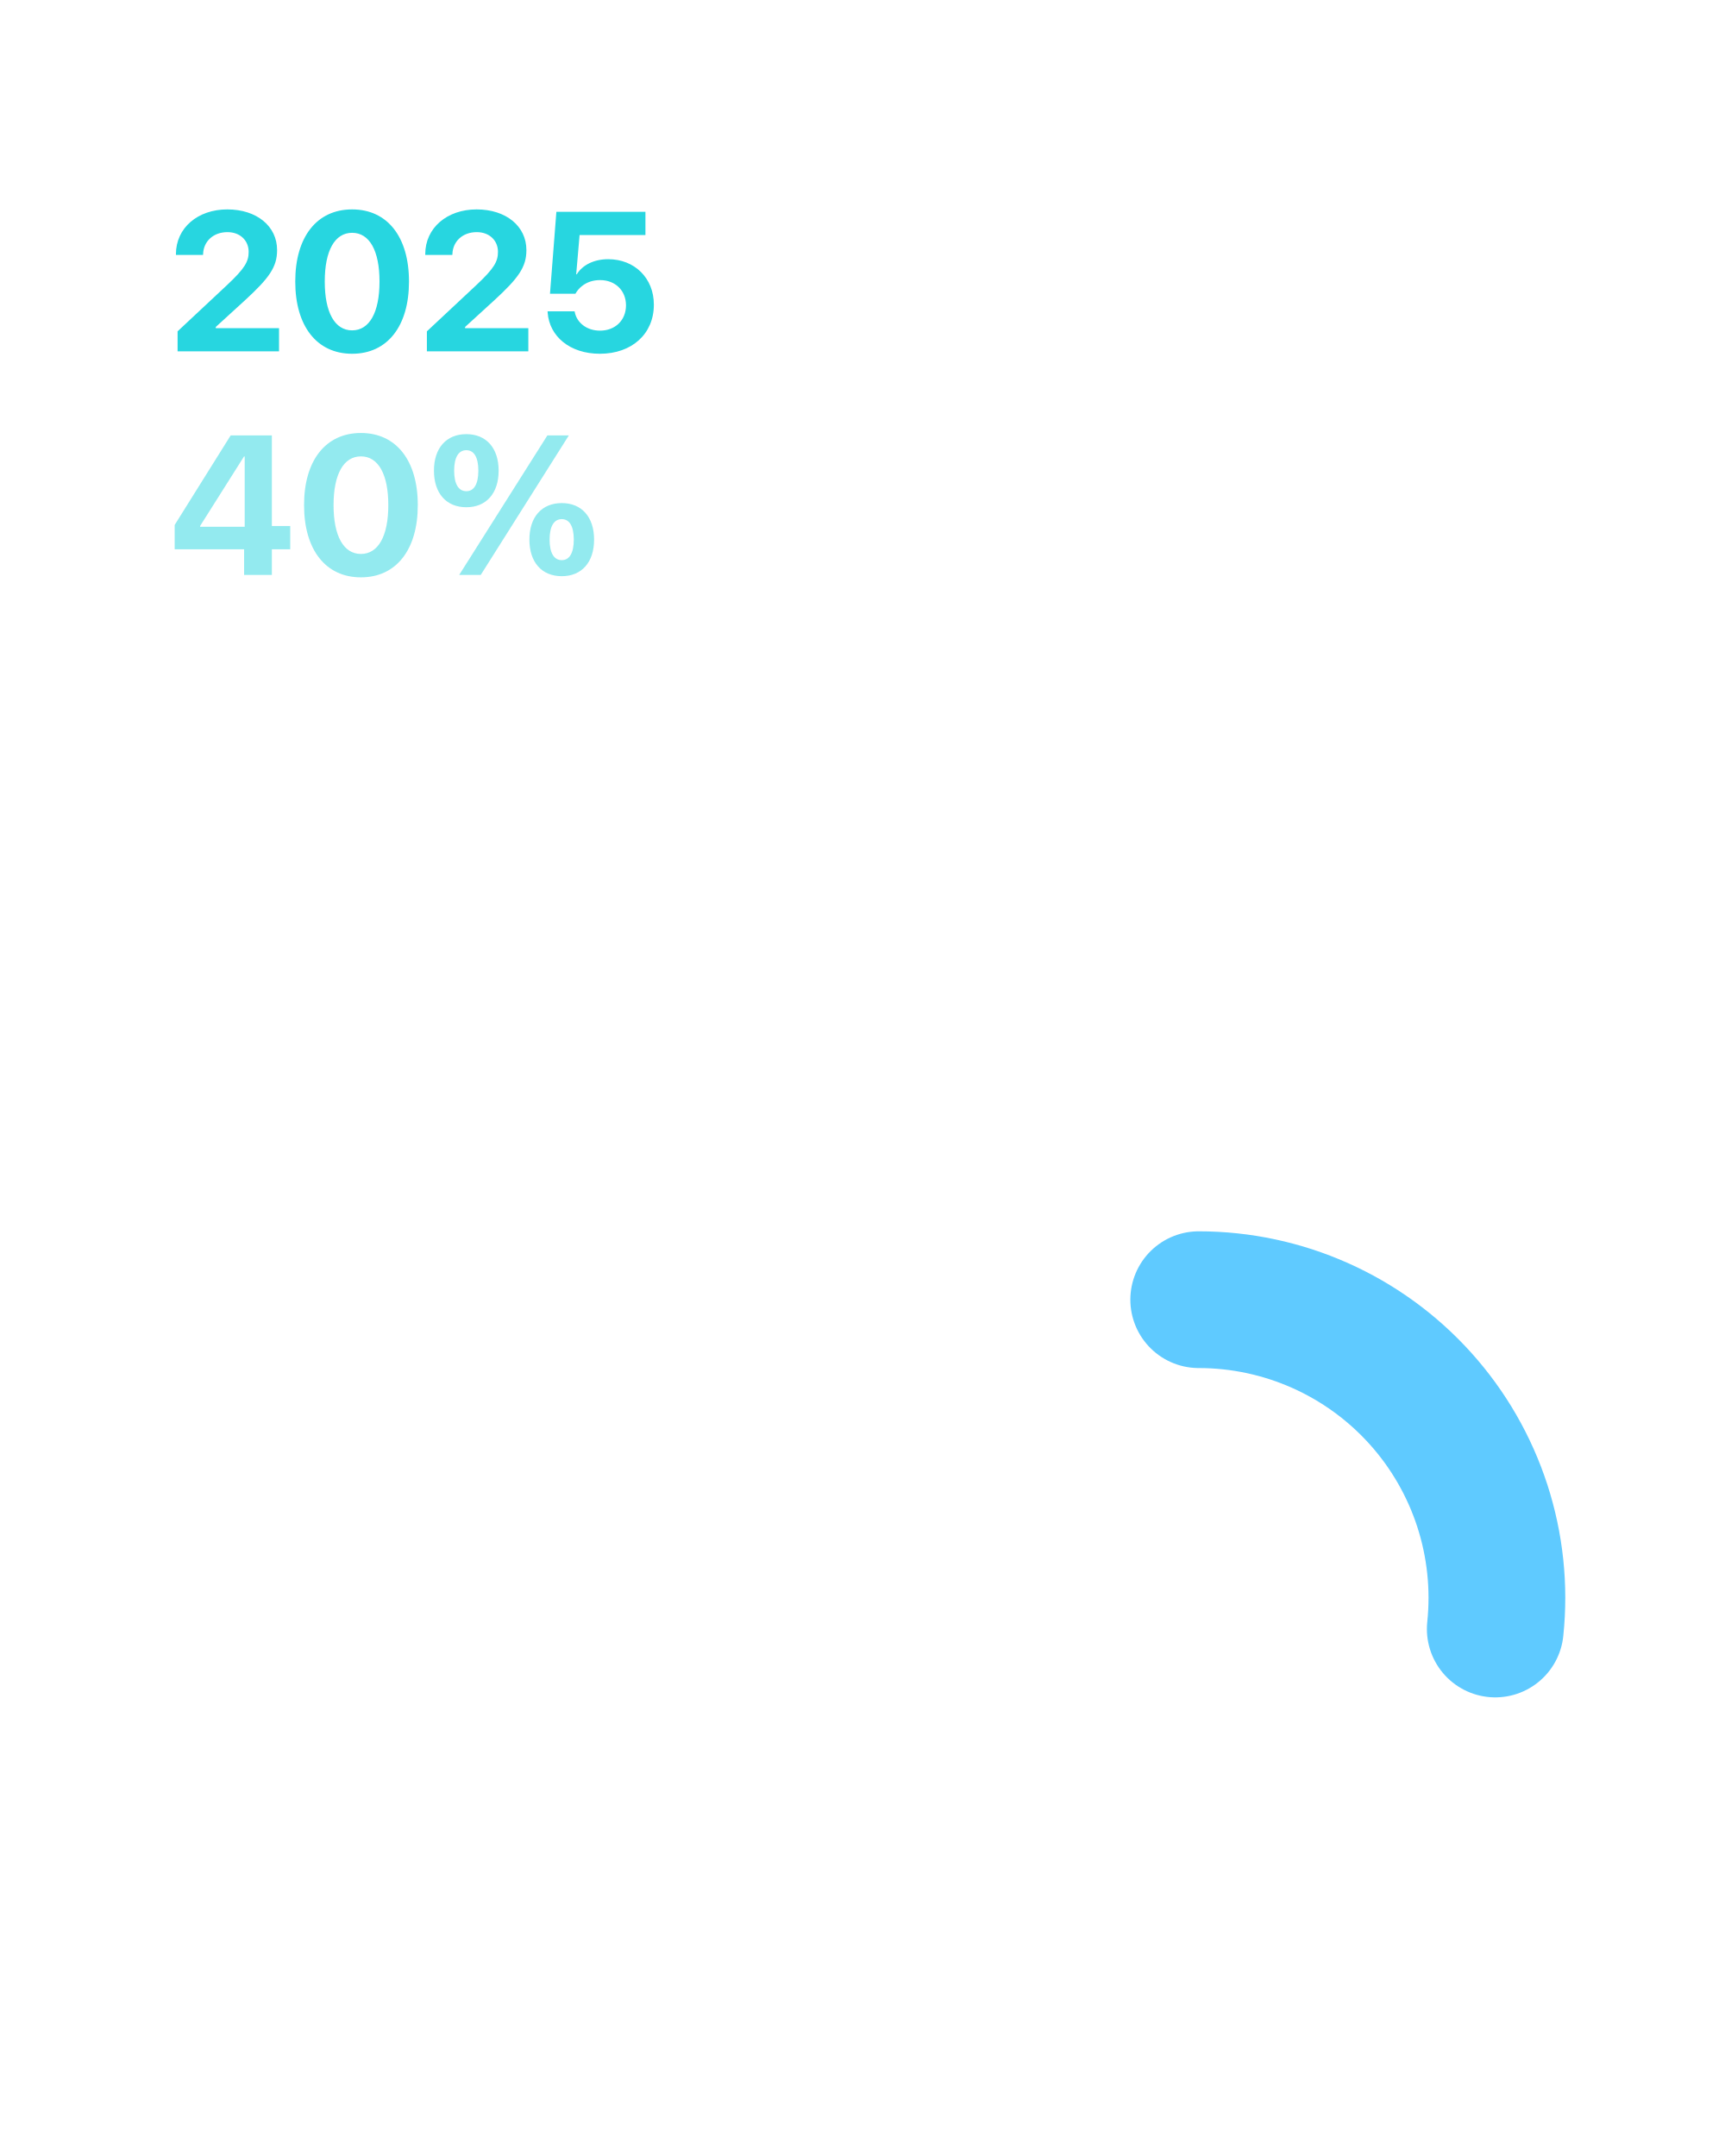
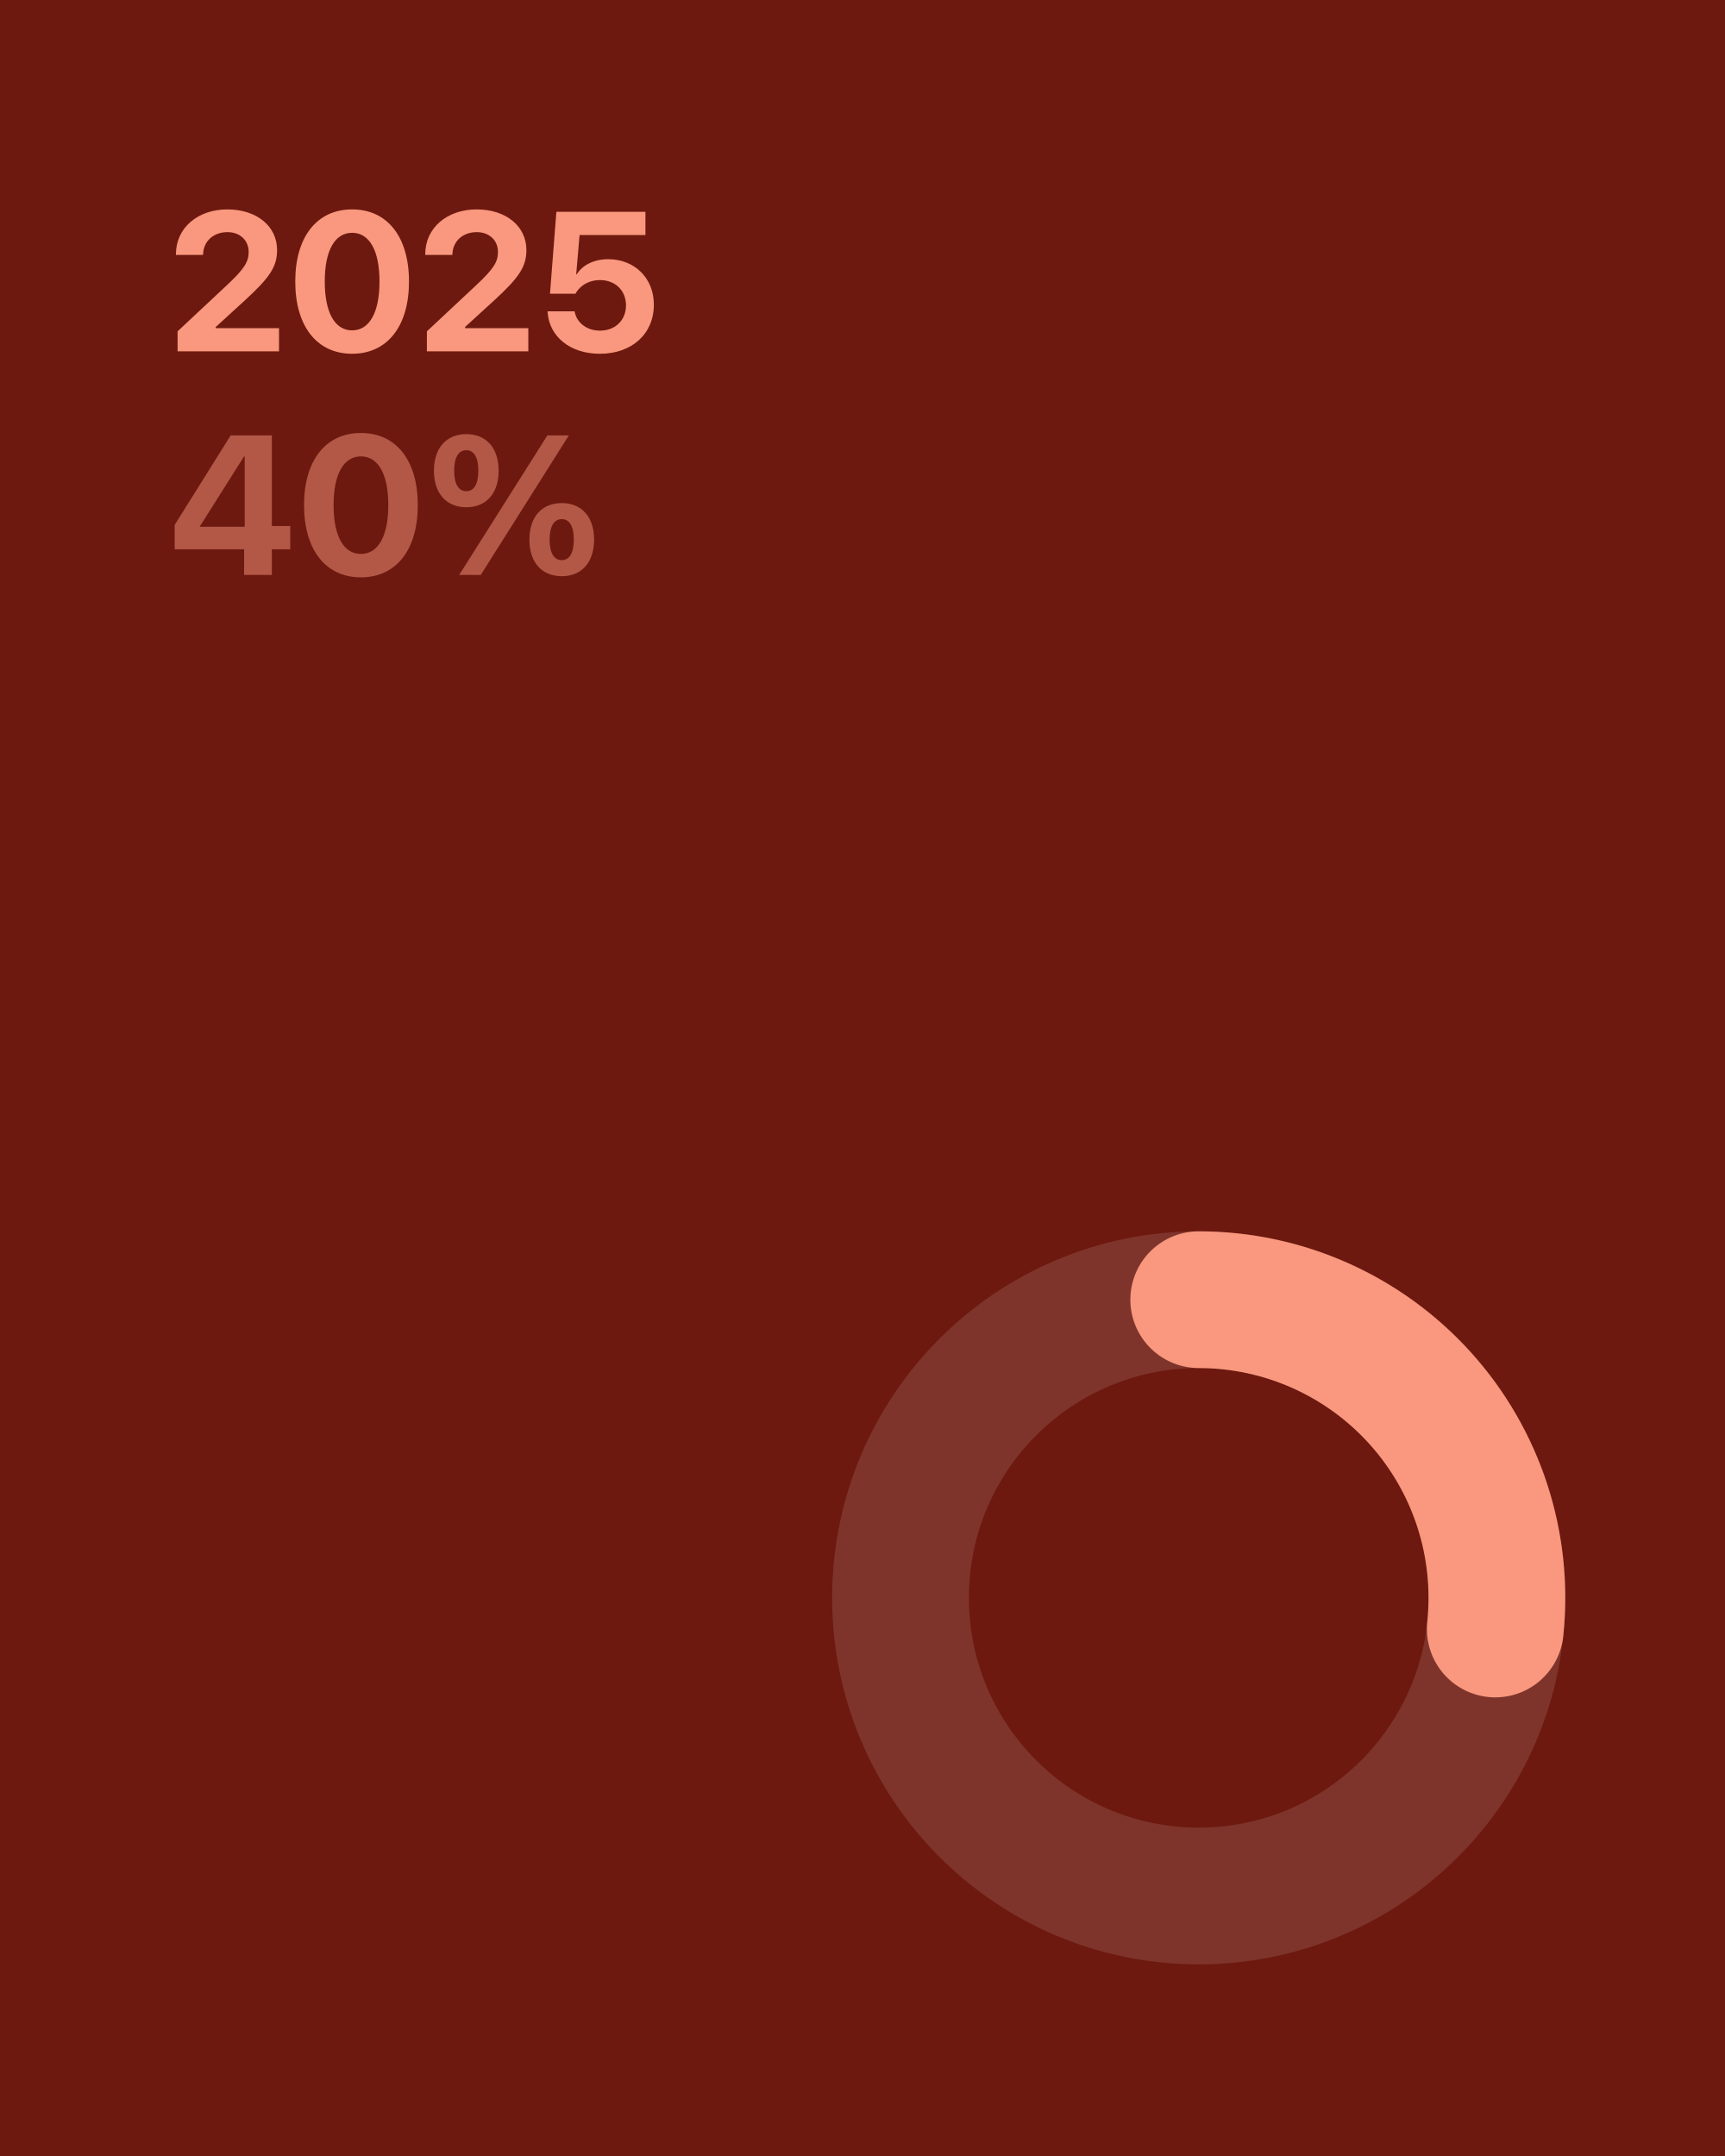
<svg xmlns="http://www.w3.org/2000/svg" viewBox="0 0 1080 1350" width="1080" height="1350">
-   <rect width="1080" height="1350" fill="white" />
+   <rect width="1080" height="1350" fill="#6D190F" />
  <circle opacity="0.12" cx="750.5" cy="1000.5" r="186.692" fill="none" stroke="#FFFFFF" stroke-width="85.617" />
-   <path d="M750.5 813.808 A186.692 186.692 0 0 1 936.169 1020.015" fill="none" stroke="#5FCAFF" stroke-width="85.617" stroke-linecap="round" stroke-linejoin="round" />
-   <path d="M111.18 220L174.69 220L174.69 205.47L135.09 205.47L135.09 204.74L153.38 188.03C168.45 174.17 173.48 167.26 173.48 156.67L173.48 156.55C173.48 141.65 160.76 131.12 142.30 131.12C123.83 131.12 110.15 142.68 110.15 159.15L110.15 159.63L127.10 159.63L127.16 159.09C127.40 151.22 133.46 145.35 142.42 145.35C150.17 145.35 155.62 150.43 155.68 157.58L155.68 157.70C155.68 163.75 153.32 168.05 142.05 178.59L111.18 207.47ZM220.46 221.51C242.62 221.51 256.06 204.14 256.06 176.35L256.06 176.22C256.06 148.43 242.62 131.12 220.46 131.12C198.30 131.12 184.86 148.43 184.86 176.22L184.86 176.35C184.86 204.14 198.30 221.51 220.46 221.51ZM220.46 206.86C209.56 206.86 203.33 195.54 203.33 176.35L203.33 176.22C203.33 157.03 209.56 145.77 220.46 145.77C231.36 145.77 237.60 157.03 237.60 176.22L237.60 176.35C237.60 195.54 231.36 206.86 220.46 206.86ZM267.27 220L330.78 220L330.78 205.47L291.18 205.47L291.18 204.74L309.47 188.03C324.54 174.17 329.57 167.26 329.57 156.67L329.57 156.55C329.57 141.65 316.85 131.12 298.39 131.12C279.92 131.12 266.24 142.68 266.24 159.15L266.24 159.63L283.19 159.63L283.25 159.09C283.49 151.22 289.55 145.35 298.51 145.35C306.26 145.35 311.71 150.43 311.77 157.58L311.77 157.70C311.77 163.75 309.41 168.05 298.14 178.59L267.27 207.47ZM375.58 221.51C395.56 221.51 409.37 209.10 409.37 190.82L409.37 190.70C409.37 174.23 397.38 162.30 380.79 162.30C371.95 162.30 364.75 165.87 361.11 171.74L360.75 171.74L362.87 147.16L404.10 147.16L404.10 132.63L348.34 132.63L344.34 183.91L360.27 183.91C361.29 182.10 362.69 180.40 364.44 179.07C367.41 176.71 371.22 175.38 375.71 175.38C385.15 175.38 391.87 181.86 391.93 191.06L391.93 191.18C391.93 200.50 385.21 207.04 375.64 207.04C367.23 207.04 361.11 201.96 359.84 195.36L359.72 194.93L342.83 194.93L342.89 195.84C343.98 210.43 356.57 221.51 375.58 221.51Z" fill="#27D6E0" />
-   <path d="M152.83 360L170.21 360L170.21 343.96L181.71 343.96L181.71 329.36L170.21 329.36L170.21 272.63L144.42 272.63L109.36 328.70L109.36 343.96L152.83 343.96ZM125.28 329.85L125.28 329.36L152.77 285.83L153.20 285.83L153.20 329.85ZM225.97 361.51C248.13 361.51 261.57 344.14 261.57 316.35L261.57 316.22C261.57 288.43 248.13 271.12 225.97 271.12C203.81 271.12 190.37 288.43 190.37 316.22L190.37 316.35C190.37 344.14 203.81 361.51 225.97 361.51ZM225.97 346.86C215.07 346.86 208.84 335.54 208.84 316.35L208.84 316.22C208.84 297.03 215.07 285.77 225.97 285.77C236.87 285.77 243.11 297.03 243.11 316.22L243.11 316.35C243.11 335.54 236.87 346.86 225.97 346.86ZM291.97 317.62C304.50 317.62 312.19 308.84 312.19 294.73L312.19 294.67C312.19 280.62 304.50 271.84 291.97 271.84C279.38 271.84 271.69 280.62 271.69 294.67L271.69 294.73C271.69 308.84 279.38 317.62 291.97 317.62ZM300.99 360L356.15 272.63L342.71 272.63L287.49 360ZM291.97 307.57C287.06 307.57 284.34 303.03 284.34 294.73L284.34 294.67C284.34 286.44 287.06 281.89 291.97 281.89C296.81 281.89 299.48 286.44 299.48 294.67L299.48 294.73C299.48 303.03 296.81 307.57 291.97 307.57ZM351.73 360.79C364.26 360.79 371.95 352.01 371.95 337.90L371.95 337.84C371.95 323.79 364.26 315.01 351.73 315.01C339.13 315.01 331.45 323.79 331.45 337.84L331.45 337.90C331.45 352.01 339.13 360.79 351.73 360.79ZM351.73 350.74C346.82 350.74 344.10 346.20 344.10 337.90L344.10 337.84C344.10 329.61 346.82 325.06 351.73 325.06C356.57 325.06 359.24 329.61 359.24 337.84L359.24 337.90C359.24 346.20 356.57 350.74 351.73 350.74Z" fill="#27D6E0" opacity="0.5" />
+   <path d="M750.5 813.808 A186.692 186.692 0 0 1 936.169 1020.015" fill="none" stroke="#F9987E" stroke-width="85.617" stroke-linecap="round" stroke-linejoin="round" />
+   <path d="M111.18 220L174.69 220L174.69 205.47L135.09 205.47L135.09 204.74L153.38 188.03C168.45 174.17 173.48 167.26 173.48 156.67L173.48 156.55C173.48 141.65 160.76 131.12 142.30 131.12C123.83 131.12 110.15 142.68 110.15 159.15L110.15 159.63L127.10 159.63L127.16 159.09C127.40 151.22 133.46 145.35 142.42 145.35C150.17 145.35 155.62 150.43 155.68 157.58L155.68 157.70C155.68 163.75 153.32 168.05 142.05 178.59L111.18 207.47ZM220.46 221.51C242.62 221.51 256.06 204.14 256.06 176.35L256.06 176.22C256.06 148.43 242.62 131.12 220.46 131.12C198.30 131.12 184.86 148.43 184.86 176.22L184.86 176.35C184.86 204.14 198.30 221.51 220.46 221.51ZM220.46 206.86C209.56 206.86 203.33 195.54 203.33 176.35L203.33 176.22C203.33 157.03 209.56 145.77 220.46 145.77C231.36 145.77 237.60 157.03 237.60 176.22L237.60 176.35C237.60 195.54 231.36 206.86 220.46 206.86ZM267.27 220L330.78 220L330.78 205.47L291.18 205.47L291.18 204.74L309.47 188.03C324.54 174.17 329.57 167.26 329.57 156.67L329.57 156.55C329.57 141.65 316.85 131.12 298.39 131.12C279.92 131.12 266.24 142.68 266.24 159.15L266.24 159.63L283.19 159.63L283.25 159.09C283.49 151.22 289.55 145.35 298.51 145.35C306.26 145.35 311.71 150.43 311.77 157.58L311.77 157.70C311.77 163.75 309.41 168.05 298.14 178.59L267.27 207.47ZM375.58 221.51C395.56 221.51 409.37 209.10 409.37 190.82L409.37 190.70C409.37 174.23 397.38 162.30 380.79 162.30C371.95 162.30 364.75 165.87 361.11 171.74L360.75 171.74L362.87 147.16L404.10 147.16L404.10 132.63L348.34 132.63L344.34 183.91L360.27 183.91C361.29 182.10 362.69 180.40 364.44 179.07C367.41 176.71 371.22 175.38 375.71 175.38C385.15 175.38 391.87 181.86 391.93 191.06L391.93 191.18C391.93 200.50 385.21 207.04 375.64 207.04C367.23 207.04 361.11 201.96 359.84 195.36L359.72 194.93L342.83 194.93L342.89 195.84C343.98 210.43 356.57 221.51 375.58 221.51Z" fill="#F9987E" />
+   <path d="M152.83 360L170.21 360L170.21 343.96L181.71 343.96L181.71 329.36L170.21 329.36L170.21 272.63L144.42 272.63L109.36 328.70L109.36 343.96L152.83 343.96ZM125.28 329.85L125.28 329.36L152.77 285.83L153.20 285.83L153.20 329.85ZM225.97 361.51C248.13 361.51 261.57 344.14 261.57 316.35L261.57 316.22C261.57 288.43 248.13 271.12 225.97 271.12C203.81 271.12 190.37 288.43 190.37 316.22L190.37 316.35C190.37 344.14 203.81 361.51 225.97 361.51ZM225.97 346.86C215.07 346.86 208.84 335.54 208.84 316.35L208.84 316.22C208.84 297.03 215.07 285.77 225.97 285.77C236.87 285.77 243.11 297.03 243.11 316.22L243.11 316.35C243.11 335.54 236.87 346.86 225.97 346.86ZM291.97 317.62C304.50 317.62 312.19 308.84 312.19 294.73L312.19 294.67C312.19 280.62 304.50 271.84 291.97 271.84C279.38 271.84 271.69 280.62 271.69 294.67L271.69 294.73C271.69 308.84 279.38 317.62 291.97 317.62ZM300.99 360L356.15 272.63L342.71 272.63L287.49 360ZM291.97 307.57C287.06 307.57 284.34 303.03 284.34 294.73L284.34 294.67C284.34 286.44 287.06 281.89 291.97 281.89C296.81 281.89 299.48 286.44 299.48 294.67L299.48 294.73C299.48 303.03 296.81 307.57 291.97 307.57ZM351.73 360.79C364.26 360.79 371.95 352.01 371.95 337.90L371.95 337.84C371.95 323.79 364.26 315.01 351.73 315.01C339.13 315.01 331.45 323.79 331.45 337.84L331.45 337.90C331.45 352.01 339.13 360.79 351.73 360.79ZM351.73 350.74C346.82 350.74 344.10 346.20 344.10 337.90L344.10 337.84C344.10 329.61 346.82 325.06 351.73 325.06C356.57 325.06 359.24 329.61 359.24 337.84L359.24 337.90C359.24 346.20 356.57 350.74 351.73 350.74Z" fill="#F9987E" opacity="0.5" />
</svg>
